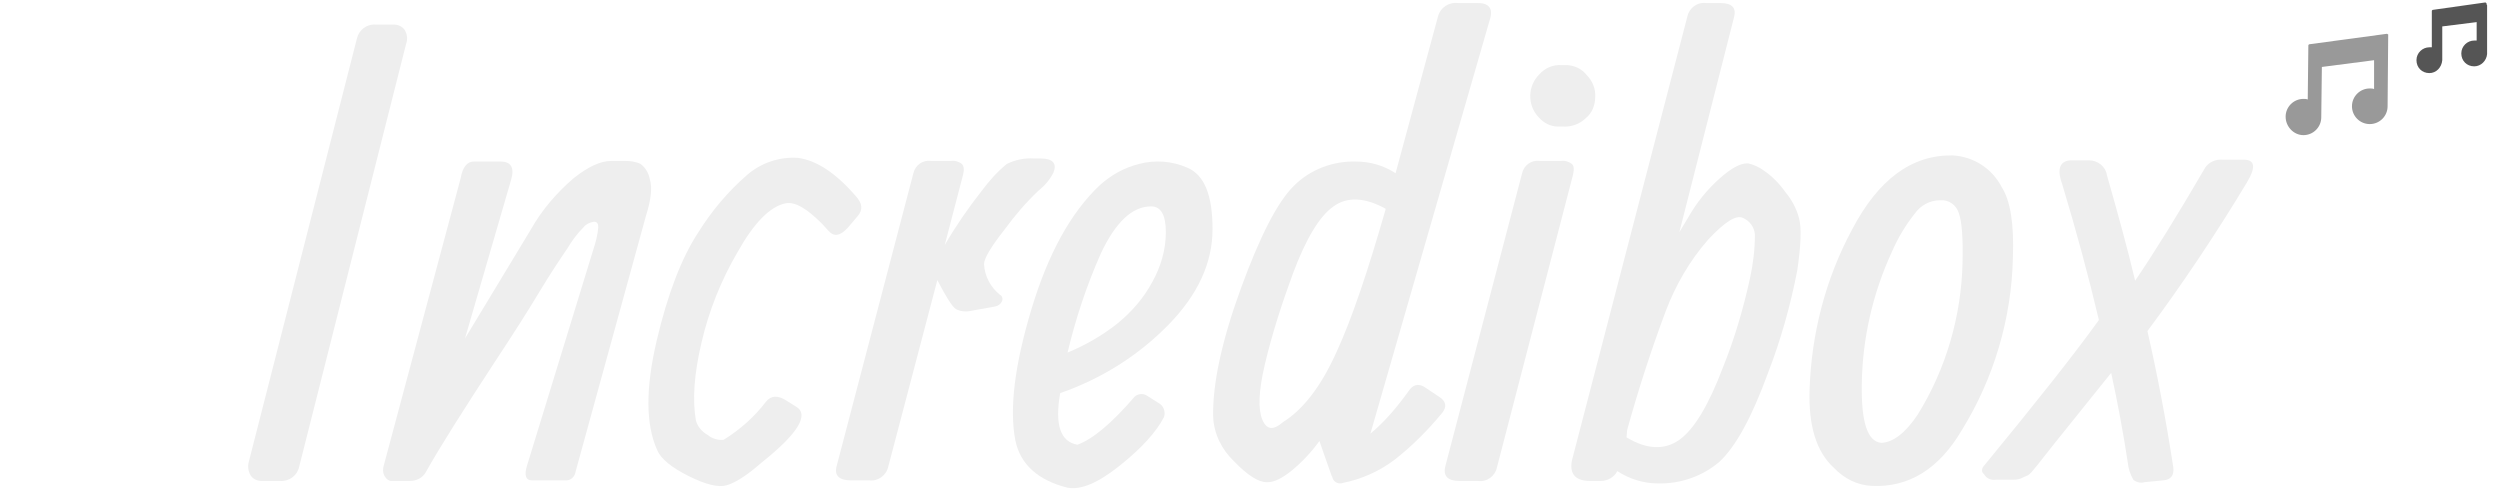
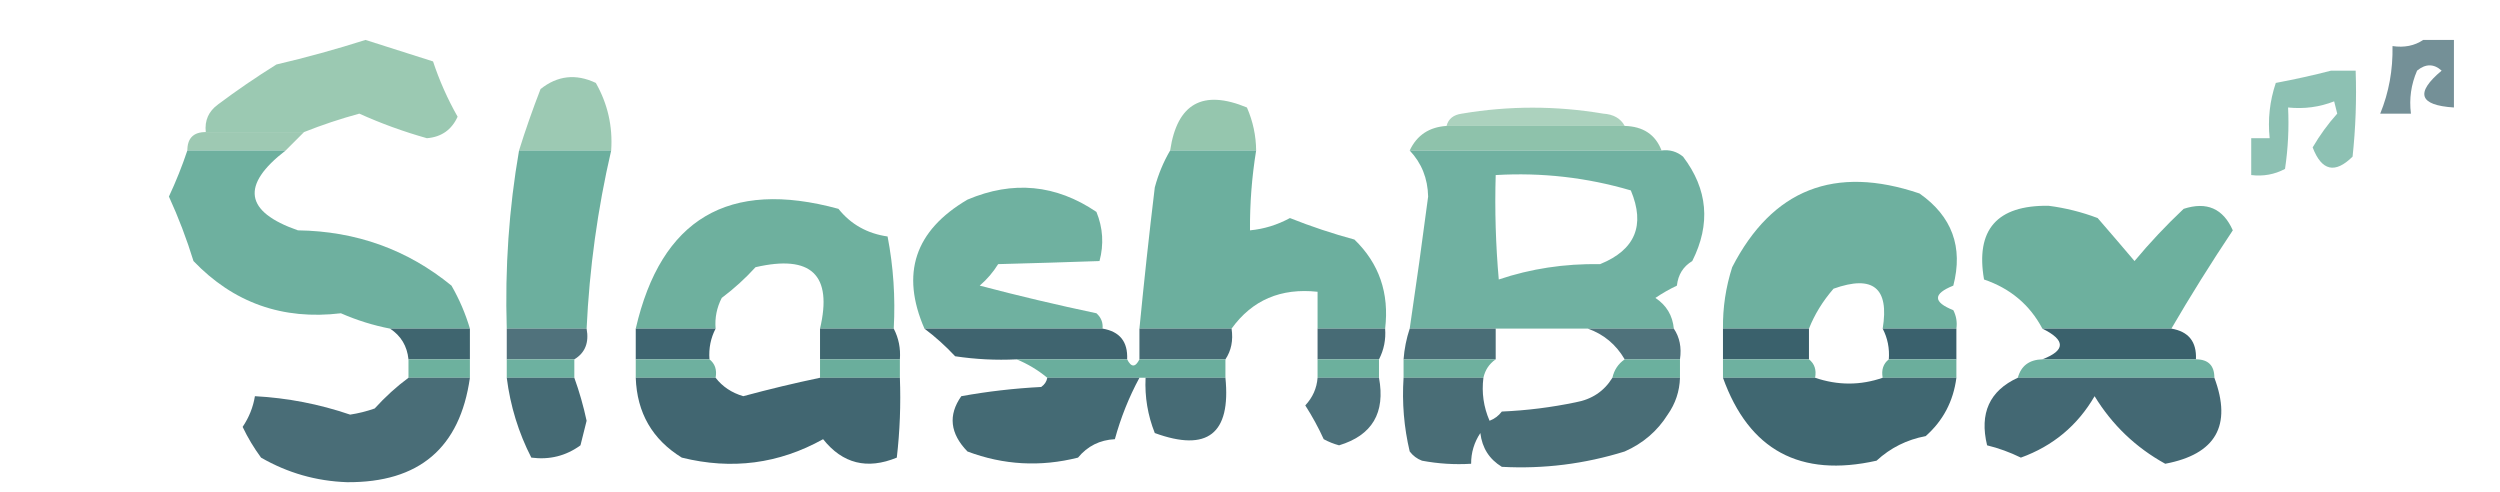
- <svg xmlns="http://www.w3.org/2000/svg" version="1.1" id="png" x="0px" y="0px" viewBox="0 0 407 80" style="enable-background:new 0 0 407 80;" xml:space="preserve">
-   <style type="text/css">
- 	.st0{fill:#EEEEEE;}
- 	.st1{fill:#999999;}
- 	.st2{fill:#555555;}
- </style>
-   <path class="st0" d="M58.1,6.3c0.3-1.4,1.6-2.4,3-2.3h3c0.7,0,1.4,0.3,1.8,0.9c0.4,0.7,0.5,1.5,0.2,2.3L48.7,76  c-0.3,1.4-1.6,2.4-3.1,2.3h-3c-0.7,0-1.4-0.3-1.8-0.9c-0.4-0.7-0.5-1.5-0.3-2.2L58.1,6.3z" />
-   <path class="st0" d="M75.7,55.1l10.7-17.7c1.8-3.2,4.2-6,7-8.4c2.4-1.9,4.4-2.8,6.1-2.8h2.2c0.9,0,1.8,0.1,2.6,0.5  c0.8,0.6,1.3,1.5,1.5,2.5c0.4,1.3,0.2,3.3-0.6,5.8L93.7,76.8c-0.1,0.8-0.8,1.5-1.7,1.4h-5.4c-1,0-1.3-0.8-0.8-2.4l10.8-35.2  c0.4-1.2,0.7-2.4,0.8-3.6c0-0.6-0.2-0.9-0.7-0.9C96,36.2,95.4,36.5,95,37c-1,1-1.9,2.2-2.6,3.4c-1.3,1.9-2.9,4.3-4.7,7.3  c-1.8,3-4.1,6.6-7,11c-5.3,8.1-9.1,14.1-11.4,18.2c-0.5,0.9-1.5,1.4-2.6,1.4h-3c-0.4,0-0.8-0.3-1.1-0.8c-0.3-0.6-0.3-1.2-0.1-1.8  L75,29c0.3-1.8,1.1-2.7,2.1-2.7h4.4c1.7,0,2.3,1,1.7,3L75.7,55.1z" />
-   <path class="st0" d="M139.3,31.9c1.1,1.2,1.2,2.2,0.4,3.2l-1.7,2c-1.2,1.3-2.2,1.5-3.1,0.5l-1.1-1.2c-2.5-2.5-4.4-3.6-5.9-3.3  c-2.5,0.5-5.1,3.1-7.8,7.9c-2.7,4.6-4.7,9.6-5.9,14.8c-1.2,5.1-1.5,9.3-0.9,12.7c0.3,1,1,1.8,1.9,2.3c0.7,0.6,1.7,0.9,2.6,0.8  c2.6-1.6,5-3.7,6.9-6.2c0.8-1,1.9-1.1,3.3-0.2l1.6,1c2.2,1.3,0.3,4.4-5.6,9.1c-2.4,2.1-4.3,3.3-5.7,3.7c-1.3,0.4-3.4-0.1-6.2-1.5  c-2.8-1.4-4.5-2.8-5.1-4.2c-1.9-4.2-1.9-10.1-0.1-17.8s4.1-13.6,6.8-17.7c2.2-3.5,4.8-6.6,7.9-9.3c2.3-2,5.3-3,8.3-2.8  C132.9,26.1,136,28.1,139.3,31.9" />
-   <path class="st0" d="M153.8,39.9c1.8-3.1,3.8-6,6-8.8c1.2-1.6,2.5-3.1,4.1-4.4c1.4-0.7,2.9-1,4.5-0.9h1c2,0,2.7,0.8,2.1,2.3  c-0.6,1.2-1.5,2.2-2.5,3c-2,1.9-3.8,4-5.4,6.2c-2.3,2.9-3.4,4.8-3.4,5.7c0.1,2,1.1,3.8,2.6,5c0.4,0.2,0.5,0.7,0.3,1.1  c-0.2,0.4-0.6,0.7-1.1,0.8l-3.9,0.7c-0.9,0.2-1.8,0.1-2.5-0.3c-0.6-0.4-1.6-2-3-4.7l-8,30.4c-0.3,1.4-1.7,2.4-3.1,2.2h-3  c-1.9,0-2.7-0.8-2.3-2.3l12.5-47.7c0.3-1.3,1.5-2.2,2.9-2h3.2c0.6-0.1,1.3,0.1,1.8,0.5c0.3,0.3,0.4,0.9,0.2,1.7L153.8,39.9z" />
-   <path class="st0" d="M172.6,64c-0.9,5.1,0,7.9,2.8,8.4c2.5-0.9,5.6-3.5,9.3-7.8c0.5-0.5,1.4-0.6,2-0.2l1.9,1.2  c0.8,0.4,1.2,1.4,0.9,2.3c-1.3,2.5-3.7,5.1-7.2,7.9s-6.3,4-8.5,3.6c-4.8-1.2-7.7-3.8-8.5-7.7c-1-5.2-0.1-12.3,2.6-21.3  c2.7-9,6.4-15.8,11.2-20.3c1.8-1.6,3.9-2.8,6.3-3.4c2.6-0.7,5.4-0.5,7.9,0.6c2.8,1.2,4.1,4.5,4.1,10S195,48,190.2,52.9  C185.2,58,179.2,61.7,172.6,64 M173.8,57.4c2.9-1.2,5.7-2.8,8.2-4.8c2.3-1.9,4.2-4.1,5.6-6.7c1.4-2.5,2.2-5.3,2.2-8.1  s-0.8-4.2-2.4-4.2c-3.1,0-5.8,2.6-8.2,7.7C176.9,46.5,175.1,51.9,173.8,57.4" />
-   <path class="st0" d="M242.6,3l-19.5,67.6c2.4-2,4.4-4.4,6.2-6.9c0.7-1.1,1.6-1.3,2.6-0.7l2.4,1.6c1.1,0.7,1.3,1.6,0.5,2.6  c-2.3,2.8-4.9,5.4-7.7,7.6c-2.5,1.9-5.4,3.2-8.4,3.8c-0.8,0.3-1.6-0.1-1.8-0.9c0-0.1,0-0.1-0.1-0.2l-2-5.7c-1.3,1.8-2.8,3.4-4.5,4.8  c-1.6,1.3-2.9,1.9-3.9,1.9h-0.2c-1.3,0-3.1-1.1-5.3-3.4c-2-1.9-3.3-4.5-3.4-7.3c-0.1-5.3,1.4-12.3,4.5-20.8s6-14.2,8.7-16.8  c2.6-2.6,6.3-4,10-3.9c2.3,0,4.5,0.6,6.5,1.9l6.9-25.5c0.4-1.5,1.8-2.4,3.3-2.2h2.9C242.3,0.4,243.1,1.3,242.6,3 M225.6,34  c-3.4-1.9-6.3-2-8.5-0.4c-2.3,1.6-4.5,5.3-6.6,10.9c-1.8,4.9-3.4,9.8-4.6,14.9c-1,4.3-1.1,7.2-0.4,8.9s1.8,1.8,3.4,0.4  c3.2-2,6.1-5.7,8.6-11.2C220.1,51.9,222.7,44.1,225.6,34" />
-   <path class="st0" d="M256.1,28.4l-12.4,47.7c-0.3,1.4-1.6,2.4-3.1,2.2h-3c-1.9,0-2.7-0.8-2.3-2.4l12.5-47.7c0.3-1.3,1.5-2.2,2.9-2  h3.4c0.6-0.1,1.3,0.1,1.8,0.5C256.2,26.9,256.3,27.5,256.1,28.4 M254.2,10.6h1c1.2,0.1,2.3,0.6,3.1,1.6c0.9,0.9,1.5,2.2,1.4,3.6  c0,1.3-0.5,2.6-1.5,3.4c-1,1-2.4,1.5-3.8,1.4h-0.8c-1.2,0-2.3-0.6-3.1-1.5c-1.9-2-1.8-5.1,0.1-7C251.5,11.1,252.8,10.5,254.2,10.6" />
-   <path class="st0" d="M269.9,78.7c-2.3,0-4.6-0.7-6.6-2c-0.5,1-1.6,1.6-2.7,1.6h-1.7c-2.4,0-3.4-1.1-3-3.3l18.8-72.3  c0.3-1.4,1.6-2.4,3.1-2.2h2.3c1.9,0,2.6,0.8,2.2,2.3l-8.9,35l1.5-2.5c1.3-2.3,3-4.4,5-6.2c1.9-1.7,3.4-2.5,4.5-2.5h0.2  c0.9,0.2,1.8,0.6,2.6,1.2c1.3,0.9,2.5,2.1,3.4,3.4c1.1,1.3,1.9,2.8,2.3,4.4c0.4,1.5,0.3,4.3-0.3,8.4c-1.1,5.7-2.7,11.4-4.8,16.8  c-2.6,7.1-5.2,11.9-7.9,14.4C277.2,77.5,273.6,78.8,269.9,78.7 M264.8,71.2c3.3,2,6.2,2.1,8.6,0.4c2.4-1.7,4.8-5.7,7.1-11.8  c1.9-4.7,3.3-9.5,4.4-14.5c0.5-2.3,0.8-4.7,0.8-7.1c-0.1-1.2-0.8-2.2-1.9-2.7c-1.1-0.6-3,0.6-5.7,3.5c-3,3.4-5.3,7.4-6.9,11.6  c-2.4,6.4-4.5,12.9-6.3,19.4L264.8,71.2z" />
-   <path class="st0" d="M294.6,63.4c0.3-9.1,2.6-18,6.9-26c4.3-8.2,9.7-12.2,16.4-12.1c3.4,0.2,6.4,2.1,8,5.2c1.4,2.2,2,6,1.8,11.4  c-0.2,9.9-3.1,19.7-8.3,28.1c-3.7,6.3-8.6,9.4-14.7,9.1c-2.3-0.1-4.5-1.2-6.1-2.9C295.7,73.6,294.4,69.3,294.6,63.4 M312.2,67.5  c4.6-7.4,7.1-16,7.3-24.7c0.1-4-0.1-6.7-0.6-8.1c-0.4-1.3-1.6-2.2-3-2.1c-1.7,0-3.2,0.8-4.2,2.2c-1.5,1.9-2.7,3.9-3.7,6.2  c-3.1,6.7-4.8,14.1-4.9,21.5c-0.1,6.2,0.9,9.4,3.2,9.6C308.2,72,310.2,70.5,312.2,67.5" />
-   <path class="st0" d="M323.1,75.7c8.3-10.1,14.5-17.9,18.6-23.6c-1.7-7.2-3.7-14.6-6-22.2c-0.9-2.5-0.3-3.8,1.6-3.8h2.8  c1.4,0,2.7,1,2.9,2.4c1.8,6.3,3.4,12.1,4.6,17.2c3-4.4,6.8-10.5,11.4-18.4c0.6-0.9,1.7-1.4,2.8-1.3h3.5c1.8,0,2,1.2,0.5,3.7  c-5,8.3-10.4,16.4-16.2,24.2c1.6,7,3,14.3,4.2,22.1c0.2,1.4-0.4,2.1-1.6,2.2l-3.1,0.3c-0.6,0.2-1.3,0-1.8-0.4  c-0.5-0.9-0.8-1.8-0.9-2.8c-0.7-4.7-1.6-9.5-2.7-14.6l-9.4,11.7l-2.6,3.3l-0.5,0.6l-0.5,0.6c-0.2,0.2-0.4,0.4-0.6,0.5l-0.7,0.3  c-0.5,0.3-1.1,0.4-1.6,0.4h-2.9c-0.8,0.1-1.5-0.2-1.9-0.9C322.5,76.8,322.6,76.2,323.1,75.7" />
-   <path class="st1" d="M388.6,5.5L376,7.2c-0.1,0-0.2,0.1-0.2,0.2l-0.1,8.8c-0.2-0.1-0.5-0.1-0.7-0.1c-1.6,0-2.9,1.3-2.9,2.9  s1.3,3,2.9,3l0,0l0,0c1.6,0,2.9-1.3,2.9-2.9l0.1-8.2l8.5-1.1v4.7c-0.2-0.1-0.5-0.1-0.7-0.1c-1.6,0-2.9,1.3-2.9,2.9s1.3,2.9,2.9,2.9  s2.9-1.3,2.9-2.9l0.1-11.7C388.9,5.7,388.8,5.6,388.6,5.5C388.6,5.6,388.6,5.6,388.6,5.5" />
-   <path class="st2" d="M404.8,0.5c-0.1,0-0.1-0.1-0.2-0.1l-8.5,1.2c-0.1,0-0.2,0.1-0.2,0.2v5.9c-0.1,0-0.3,0-0.4,0  c-1.1,0-2.1,0.9-2.1,2.1s0.9,2.1,2.1,2.1l0,0c1.1,0,2-0.9,2.1-2.1V4.3l5.6-0.7v3c-0.1,0-0.3,0-0.4,0c-1.1,0-2.1,0.9-2.1,2.1  s0.9,2.1,2.1,2.1c1.1,0,2-0.9,2.1-2V0.9c0-0.1,0-0.1-0.1-0.2V0.5z" />
+ <svg xmlns="http://www.w3.org/2000/svg" version="1.1" width="407px" height="80px" style="shape-rendering:geometricPrecision; text-rendering:geometricPrecision; image-rendering:optimizeQuality; fill-rule:evenodd; clip-rule:evenodd">
+   <g>
+     <path style="opacity:0.906" fill="#91c3aa" d="M 49.5,21.5 C 44.167,21.5 38.833,21.5 33.5,21.5C 33.297,19.61 33.963,18.11 35.5,17C 38.526,14.728 41.693,12.562 45,10.5C 49.889,9.356 54.723,8.022 59.5,6.5C 63.162,7.663 66.828,8.83 70.5,10C 71.532,13.121 72.866,16.121 74.5,19C 73.522,21.143 71.856,22.31 69.5,22.5C 65.706,21.433 62.039,20.099 58.5,18.5C 55.422,19.336 52.422,20.336 49.5,21.5 Z" />
+   </g>
+   <g>
+     <path style="opacity:0.685" fill="#355d68" d="M 394.5,6.5 C 396.167,6.5 397.833,6.5 399.5,6.5C 399.5,10.167 399.5,13.833 399.5,17.5C 393.825,17.14 393.158,15.14 397.5,11.5C 396.224,10.355 394.891,10.355 393.5,11.5C 392.526,13.743 392.192,16.076 392.5,18.5C 390.833,18.5 389.167,18.5 387.5,18.5C 388.91,15.05 389.576,11.384 389.5,7.5C 391.415,7.784 393.081,7.451 394.5,6.5 Z" />
+   </g>
+   <g>
+     <path style="opacity:0.763" fill="#6aae9c" d="M 379.5,11.5 C 380.833,11.5 382.167,11.5 383.5,11.5C 383.666,16.178 383.499,20.845 383,25.5C 380.136,28.326 377.969,27.826 376.5,24C 377.657,22.014 378.991,20.18 380.5,18.5C 380.333,17.833 380.167,17.167 380,16.5C 377.619,17.435 375.119,17.768 372.5,17.5C 372.665,20.85 372.498,24.183 372,27.5C 370.301,28.406 368.467,28.739 366.5,28.5C 366.5,26.5 366.5,24.5 366.5,22.5C 367.5,22.5 368.5,22.5 369.5,22.5C 369.183,19.428 369.516,16.428 370.5,13.5C 373.64,12.911 376.64,12.244 379.5,11.5 Z" />
+   </g>
+   <g>
+     <path style="opacity:0.889" fill="#90c2aa" d="M 99.5,24.5 C 94.5,24.5 89.5,24.5 84.5,24.5C 85.537,21.173 86.704,17.839 88,14.5C 90.76,12.297 93.76,11.964 97,13.5C 98.935,16.907 99.768,20.574 99.5,24.5 Z" />
+   </g>
+   <g>
+     <path style="opacity:0.777" fill="#94c5ab" d="M 264.5,20.5 C 254.833,20.5 245.167,20.5 235.5,20.5C 235.791,19.351 236.624,18.684 238,18.5C 245.661,17.205 253.328,17.205 261,18.5C 262.681,18.608 263.848,19.275 264.5,20.5 Z" />
+   </g>
+   <g>
+     <path style="opacity:0.908" fill="#94c4ab" d="M 33.5,21.5 C 38.833,21.5 44.167,21.5 49.5,21.5C 48.5,22.5 47.5,23.5 46.5,24.5C 41.167,24.5 35.833,24.5 30.5,24.5C 30.5,22.5 31.5,21.5 33.5,21.5 Z" />
+   </g>
+   <g>
+     <path style="opacity:0.935" fill="#8ec2a9" d="M 204.5,24.5 C 199.833,24.5 195.167,24.5 190.5,24.5C 191.636,16.847 195.803,14.514 203,17.5C 203.977,19.74 204.477,22.073 204.5,24.5 Z" />
+   </g>
+   <g>
+     <path style="opacity:0.98" fill="#8cc1a9" d="M 235.5,20.5 C 245.167,20.5 254.833,20.5 264.5,20.5C 267.513,20.581 269.513,21.914 270.5,24.5C 256.833,24.5 243.167,24.5 229.5,24.5C 230.663,22.018 232.663,20.684 235.5,20.5 Z" />
+   </g>
+   <g>
+     <path style="opacity:0.975" fill="#6aae9d" d="M 30.5,24.5 C 35.833,24.5 41.167,24.5 46.5,24.5C 39.167,30.151 39.834,34.485 48.5,37.5C 57.997,37.636 66.33,40.636 73.5,46.5C 74.783,48.73 75.783,51.063 76.5,53.5C 72.167,53.5 67.833,53.5 63.5,53.5C 60.769,52.973 58.102,52.14 55.5,51C 46.018,52.136 38.018,49.303 31.5,42.5C 30.395,38.913 29.062,35.413 27.5,32C 28.658,29.524 29.658,27.024 30.5,24.5 Z" />
+   </g>
+   <g>
+     <path style="opacity:0.982" fill="#6aae9c" d="M 84.5,24.5 C 89.5,24.5 94.5,24.5 99.5,24.5C 97.294,34.015 95.96,43.682 95.5,53.5C 91.167,53.5 86.833,53.5 82.5,53.5C 82.193,43.616 82.86,33.95 84.5,24.5 Z" />
+   </g>
+   <g>
+     <path style="opacity:0.982" fill="#6aae9c" d="M 190.5,24.5 C 195.167,24.5 199.833,24.5 204.5,24.5C 203.8,28.798 203.467,33.131 203.5,37.5C 205.774,37.285 207.941,36.618 210,35.5C 213.451,36.873 216.951,38.039 220.5,39C 224.523,42.884 226.19,47.717 225.5,53.5C 221.833,53.5 218.167,53.5 214.5,53.5C 214.5,51.5 214.5,49.5 214.5,47.5C 208.517,46.853 203.85,48.853 200.5,53.5C 195.5,53.5 190.5,53.5 185.5,53.5C 186.243,45.834 187.076,38.167 188,30.5C 188.585,28.339 189.418,26.339 190.5,24.5 Z" />
+   </g>
+   <g>
+     <path style="opacity:0.957" fill="#6aae9d" d="M 229.5,24.5 C 243.167,24.5 256.833,24.5 270.5,24.5C 271.822,24.33 272.989,24.663 274,25.5C 278.037,30.804 278.537,36.471 275.5,42.5C 274.029,43.38 273.196,44.714 273,46.5C 271.795,47.071 270.628,47.738 269.5,48.5C 271.297,49.695 272.297,51.362 272.5,53.5C 267.833,53.5 263.167,53.5 258.5,53.5C 253.5,53.5 248.5,53.5 243.5,53.5C 238.833,53.5 234.167,53.5 229.5,53.5C 230.56,46.361 231.56,39.195 232.5,32C 232.437,29.051 231.437,26.551 229.5,24.5 Z M 243.5,28.5 C 250.992,28.058 258.325,28.892 265.5,31C 267.878,36.685 266.212,40.685 260.5,43C 254.708,42.907 249.208,43.741 244,45.5C 243.501,39.843 243.334,34.176 243.5,28.5 Z" />
+   </g>
+   <g>
+     <path style="opacity:0.976" fill="#6aae9d" d="M 318.5,53.5 C 314.5,53.5 310.5,53.5 306.5,53.5C 307.598,46.871 304.931,44.705 298.5,47C 296.75,49.018 295.416,51.185 294.5,53.5C 289.833,53.5 285.167,53.5 280.5,53.5C 280.457,50.09 280.957,46.757 282,43.5C 288.521,30.817 298.688,26.817 312.5,31.5C 317.796,35.221 319.629,40.221 318,46.5C 314.667,47.833 314.667,49.167 318,50.5C 318.483,51.448 318.649,52.448 318.5,53.5 Z" />
+   </g>
+   <g>
+     <path style="opacity:0.964" fill="#6aae9d" d="M 179.5,53.5 C 169.833,53.5 160.167,53.5 150.5,53.5C 146.6,44.534 148.933,37.534 157.5,32.5C 164.899,29.36 171.899,30.026 178.5,34.5C 179.562,37.103 179.728,39.77 179,42.5C 173.594,42.687 168.094,42.853 162.5,43C 161.687,44.314 160.687,45.48 159.5,46.5C 165.808,48.16 172.141,49.66 178.5,51C 179.252,51.671 179.586,52.504 179.5,53.5 Z" />
+   </g>
+   <g>
+     <path style="opacity:0.975" fill="#6aae9c" d="M 145.5,53.5 C 141.5,53.5 137.5,53.5 133.5,53.5C 135.568,44.741 132.068,41.408 123,43.5C 121.337,45.328 119.504,46.995 117.5,48.5C 116.691,50.071 116.357,51.738 116.5,53.5C 112.167,53.5 107.833,53.5 103.5,53.5C 107.62,35.608 118.62,29.108 136.5,34C 138.51,36.517 141.177,38.017 144.5,38.5C 145.448,43.435 145.781,48.435 145.5,53.5 Z" />
+   </g>
+   <g>
+     <path style="opacity:0.976" fill="#69ae9c" d="M 353.5,53.5 C 346.5,53.5 339.5,53.5 332.5,53.5C 330.452,49.627 327.285,46.961 323,45.5C 321.597,37.395 325.097,33.395 333.5,33.5C 336.251,33.854 338.917,34.521 341.5,35.5C 343.528,37.838 345.528,40.171 347.5,42.5C 349.976,39.523 352.643,36.689 355.5,34C 359.257,32.778 361.924,33.945 363.5,37.5C 359.922,42.865 356.589,48.198 353.5,53.5 Z" />
+   </g>
+   <g>
+     <path style="opacity:0.947" fill="#355d67" d="M 63.5,53.5 C 67.833,53.5 72.167,53.5 76.5,53.5C 76.5,55.167 76.5,56.833 76.5,58.5C 73.167,58.5 69.833,58.5 66.5,58.5C 66.278,56.336 65.278,54.67 63.5,53.5 Z" />
+   </g>
+   <g>
+     <path style="opacity:0.863" fill="#345c67" d="M 82.5,53.5 C 86.833,53.5 91.167,53.5 95.5,53.5C 95.923,55.781 95.256,57.448 93.5,58.5C 89.833,58.5 86.167,58.5 82.5,58.5C 82.5,56.833 82.5,55.167 82.5,53.5 Z" />
+   </g>
+   <g>
+     <path style="opacity:0.947" fill="#345c68" d="M 103.5,53.5 C 107.833,53.5 112.167,53.5 116.5,53.5C 115.699,55.042 115.366,56.709 115.5,58.5C 111.5,58.5 107.5,58.5 103.5,58.5C 103.5,56.833 103.5,55.167 103.5,53.5 Z" />
+   </g>
+   <g>
+     <path style="opacity:0.941" fill="#345d67" d="M 133.5,53.5 C 137.5,53.5 141.5,53.5 145.5,53.5C 146.301,55.042 146.634,56.709 146.5,58.5C 142.167,58.5 137.833,58.5 133.5,58.5C 133.5,56.833 133.5,55.167 133.5,53.5 Z" />
+   </g>
+   <g>
+     <path style="opacity:0.949" fill="#355c67" d="M 150.5,53.5 C 160.167,53.5 169.833,53.5 179.5,53.5C 182.297,53.967 183.631,55.633 183.5,58.5C 177.5,58.5 171.5,58.5 165.5,58.5C 162.15,58.665 158.817,58.498 155.5,58C 153.93,56.322 152.263,54.822 150.5,53.5 Z" />
+   </g>
+   <g>
+     <path style="opacity:0.912" fill="#345c67" d="M 185.5,53.5 C 190.5,53.5 195.5,53.5 200.5,53.5C 200.784,55.415 200.451,57.081 199.5,58.5C 194.833,58.5 190.167,58.5 185.5,58.5C 185.5,56.833 185.5,55.167 185.5,53.5 Z" />
+   </g>
+   <g>
+     <path style="opacity:0.903" fill="#345c67" d="M 214.5,53.5 C 218.167,53.5 221.833,53.5 225.5,53.5C 225.634,55.291 225.301,56.958 224.5,58.5C 221.167,58.5 217.833,58.5 214.5,58.5C 214.5,56.833 214.5,55.167 214.5,53.5 Z" />
+   </g>
+   <g>
+     <path style="opacity:0.892" fill="#355d67" d="M 229.5,53.5 C 234.167,53.5 238.833,53.5 243.5,53.5C 243.5,55.167 243.5,56.833 243.5,58.5C 238.5,58.5 233.5,58.5 228.5,58.5C 228.629,56.784 228.962,55.117 229.5,53.5 Z" />
+   </g>
+   <g>
+     <path style="opacity:0.867" fill="#345c67" d="M 258.5,53.5 C 263.167,53.5 267.833,53.5 272.5,53.5C 273.451,54.919 273.784,56.585 273.5,58.5C 270.5,58.5 267.5,58.5 264.5,58.5C 263.086,56.082 261.086,54.415 258.5,53.5 Z" />
+   </g>
+   <g>
+     <path style="opacity:0.976" fill="#355d68" d="M 280.5,53.5 C 285.167,53.5 289.833,53.5 294.5,53.5C 294.5,55.167 294.5,56.833 294.5,58.5C 289.833,58.5 285.167,58.5 280.5,58.5C 280.5,56.833 280.5,55.167 280.5,53.5 Z" />
+   </g>
+   <g>
+     <path style="opacity:0.968" fill="#345c68" d="M 306.5,53.5 C 310.5,53.5 314.5,53.5 318.5,53.5C 318.5,55.167 318.5,56.833 318.5,58.5C 314.833,58.5 311.167,58.5 307.5,58.5C 307.634,56.709 307.301,55.042 306.5,53.5 Z" />
+   </g>
+   <g>
+     <path style="opacity:0.972" fill="#345d68" d="M 332.5,53.5 C 339.5,53.5 346.5,53.5 353.5,53.5C 356.297,53.967 357.631,55.633 357.5,58.5C 349.167,58.5 340.833,58.5 332.5,58.5C 336.299,57.039 336.299,55.372 332.5,53.5 Z" />
+   </g>
+   <g>
+     <path style="opacity:0.98" fill="#6aaf9c" d="M 66.5,58.5 C 69.833,58.5 73.167,58.5 76.5,58.5C 76.5,59.5 76.5,60.5 76.5,61.5C 73.167,61.5 69.833,61.5 66.5,61.5C 66.5,60.5 66.5,59.5 66.5,58.5 Z" />
+   </g>
+   <g>
+     <path style="opacity:0.97" fill="#69af9d" d="M 82.5,58.5 C 86.167,58.5 89.833,58.5 93.5,58.5C 93.5,59.5 93.5,60.5 93.5,61.5C 89.833,61.5 86.167,61.5 82.5,61.5C 82.5,60.5 82.5,59.5 82.5,58.5 Z" />
+   </g>
+   <g>
+     <path style="opacity:0.969" fill="#6aae9c" d="M 103.5,58.5 C 107.5,58.5 111.5,58.5 115.5,58.5C 116.404,59.209 116.737,60.209 116.5,61.5C 112.167,61.5 107.833,61.5 103.5,61.5C 103.5,60.5 103.5,59.5 103.5,58.5 Z" />
+   </g>
+   <g>
+     <path style="opacity:1" fill="#6aae9c" d="M 133.5,58.5 C 137.833,58.5 142.167,58.5 146.5,58.5C 146.5,59.5 146.5,60.5 146.5,61.5C 142.167,61.5 137.833,61.5 133.5,61.5C 133.5,60.5 133.5,59.5 133.5,58.5 Z" />
+   </g>
+   <g>
+     <path style="opacity:1" fill="#6aae9d" d="M 165.5,58.5 C 171.5,58.5 177.5,58.5 183.5,58.5C 184.167,59.833 184.833,59.833 185.5,58.5C 190.167,58.5 194.833,58.5 199.5,58.5C 199.5,59.5 199.5,60.5 199.5,61.5C 195.167,61.5 190.833,61.5 186.5,61.5C 186.167,61.5 185.833,61.5 185.5,61.5C 180.5,61.5 175.5,61.5 170.5,61.5C 168.961,60.233 167.294,59.233 165.5,58.5 Z" />
+   </g>
+   <g>
+     <path style="opacity:0.986" fill="#6aaf9c" d="M 214.5,58.5 C 217.833,58.5 221.167,58.5 224.5,58.5C 224.5,59.5 224.5,60.5 224.5,61.5C 221.167,61.5 217.833,61.5 214.5,61.5C 214.5,60.5 214.5,59.5 214.5,58.5 Z" />
+   </g>
+   <g>
+     <path style="opacity:0.974" fill="#6aae9c" d="M 228.5,58.5 C 233.5,58.5 238.5,58.5 243.5,58.5C 242.449,59.222 241.782,60.222 241.5,61.5C 237.167,61.5 232.833,61.5 228.5,61.5C 228.5,60.5 228.5,59.5 228.5,58.5 Z" />
+   </g>
+   <g>
+     <path style="opacity:0.989" fill="#6aaf9d" d="M 264.5,58.5 C 267.5,58.5 270.5,58.5 273.5,58.5C 273.5,59.5 273.5,60.5 273.5,61.5C 269.833,61.5 266.167,61.5 262.5,61.5C 262.782,60.222 263.449,59.222 264.5,58.5 Z" />
+   </g>
+   <g>
+     <path style="opacity:0.97" fill="#6aaf9d" d="M 280.5,58.5 C 285.167,58.5 289.833,58.5 294.5,58.5C 295.404,59.209 295.737,60.209 295.5,61.5C 290.5,61.5 285.5,61.5 280.5,61.5C 280.5,60.5 280.5,59.5 280.5,58.5 Z" />
+   </g>
+   <g>
+     <path style="opacity:0.993" fill="#6aae9c" d="M 307.5,58.5 C 311.167,58.5 314.833,58.5 318.5,58.5C 318.5,59.5 318.5,60.5 318.5,61.5C 314.5,61.5 310.5,61.5 306.5,61.5C 306.263,60.209 306.596,59.209 307.5,58.5 Z" />
+   </g>
+   <g>
+     <path style="opacity:0.958" fill="#69ae9d" d="M 332.5,58.5 C 340.833,58.5 349.167,58.5 357.5,58.5C 359.5,58.5 360.5,59.5 360.5,61.5C 349.833,61.5 339.167,61.5 328.5,61.5C 329.035,59.554 330.368,58.554 332.5,58.5 Z" />
+   </g>
+   <g>
+     <path style="opacity:0.898" fill="#345c68" d="M 66.5,61.5 C 69.833,61.5 73.167,61.5 76.5,61.5C 74.889,72.92 68.222,78.587 56.5,78.5C 51.494,78.329 46.827,76.996 42.5,74.5C 41.34,72.927 40.34,71.261 39.5,69.5C 40.547,67.944 41.214,66.277 41.5,64.5C 46.795,64.782 51.962,65.782 57,67.5C 58.366,67.293 59.699,66.96 61,66.5C 62.729,64.599 64.562,62.932 66.5,61.5 Z" />
+   </g>
+   <g>
+     <path style="opacity:0.92" fill="#355d68" d="M 82.5,61.5 C 86.167,61.5 89.833,61.5 93.5,61.5C 94.312,63.743 94.979,66.076 95.5,68.5C 95.167,69.833 94.833,71.167 94.5,72.5C 92.132,74.223 89.466,74.89 86.5,74.5C 84.418,70.444 83.084,66.111 82.5,61.5 Z" />
+   </g>
+   <g>
+     <path style="opacity:0.934" fill="#345c67" d="M 103.5,61.5 C 107.833,61.5 112.167,61.5 116.5,61.5C 117.622,62.947 119.122,63.947 121,64.5C 125.235,63.357 129.401,62.357 133.5,61.5C 137.833,61.5 142.167,61.5 146.5,61.5C 146.666,65.846 146.499,70.179 146,74.5C 141.175,76.487 137.175,75.487 134,71.5C 126.797,75.518 119.13,76.518 111,74.5C 106.199,71.545 103.699,67.211 103.5,61.5 Z" />
+   </g>
+   <g>
+     <path style="opacity:0.921" fill="#345d68" d="M 170.5,61.5 C 175.5,61.5 180.5,61.5 185.5,61.5C 183.797,64.651 182.464,67.984 181.5,71.5C 179.048,71.624 177.048,72.624 175.5,74.5C 169.371,76.044 163.371,75.711 157.5,73.5C 154.663,70.574 154.33,67.574 156.5,64.5C 160.779,63.726 165.113,63.226 169.5,63C 170.056,62.617 170.389,62.117 170.5,61.5 Z" />
+   </g>
+   <g>
+     <path style="opacity:0.91" fill="#345c67" d="M 186.5,61.5 C 190.833,61.5 195.167,61.5 199.5,61.5C 200.406,70.626 196.573,73.626 188,70.5C 186.851,67.607 186.351,64.607 186.5,61.5 Z" />
+   </g>
+   <g>
+     <path style="opacity:0.882" fill="#345d68" d="M 214.5,61.5 C 217.833,61.5 221.167,61.5 224.5,61.5C 225.561,67.205 223.394,70.871 218,72.5C 217.127,72.264 216.293,71.931 215.5,71.5C 214.63,69.593 213.63,67.76 212.5,66C 213.707,64.7 214.374,63.2 214.5,61.5 Z" />
+   </g>
+   <g>
+     <path style="opacity:0.898" fill="#345c67" d="M 228.5,61.5 C 232.833,61.5 237.167,61.5 241.5,61.5C 241.192,63.924 241.526,66.257 242.5,68.5C 243.308,68.192 243.975,67.692 244.5,67C 248.541,66.826 252.541,66.326 256.5,65.5C 259.155,65.025 261.155,63.691 262.5,61.5C 266.167,61.5 269.833,61.5 273.5,61.5C 273.435,63.696 272.768,65.696 271.5,67.5C 269.807,70.19 267.473,72.19 264.5,73.5C 257.964,75.535 251.297,76.368 244.5,76C 242.459,74.758 241.293,72.925 241,70.5C 239.991,72.025 239.491,73.692 239.5,75.5C 236.813,75.664 234.146,75.497 231.5,75C 230.692,74.692 230.025,74.192 229.5,73.5C 228.567,69.57 228.234,65.57 228.5,61.5 Z" />
+   </g>
+   <g>
+     <path style="opacity:0.938" fill="#345d68" d="M 280.5,61.5 C 285.5,61.5 290.5,61.5 295.5,61.5C 299.2,62.758 302.866,62.758 306.5,61.5C 310.5,61.5 314.5,61.5 318.5,61.5C 318.006,65.323 316.339,68.489 313.5,71C 310.437,71.574 307.771,72.908 305.5,75C 293.067,77.787 284.734,73.287 280.5,61.5 Z" />
+   </g>
+   <g>
+     <path style="opacity:0.922" fill="#345c68" d="M 328.5,61.5 C 339.167,61.5 349.833,61.5 360.5,61.5C 363.401,69.279 360.734,73.946 352.5,75.5C 347.697,72.848 343.864,69.182 341,64.5C 338.222,69.276 334.222,72.609 329,74.5C 327.2,73.622 325.367,72.955 323.5,72.5C 322.231,67.272 323.898,63.605 328.5,61.5 Z" />
+   </g>
</svg>
